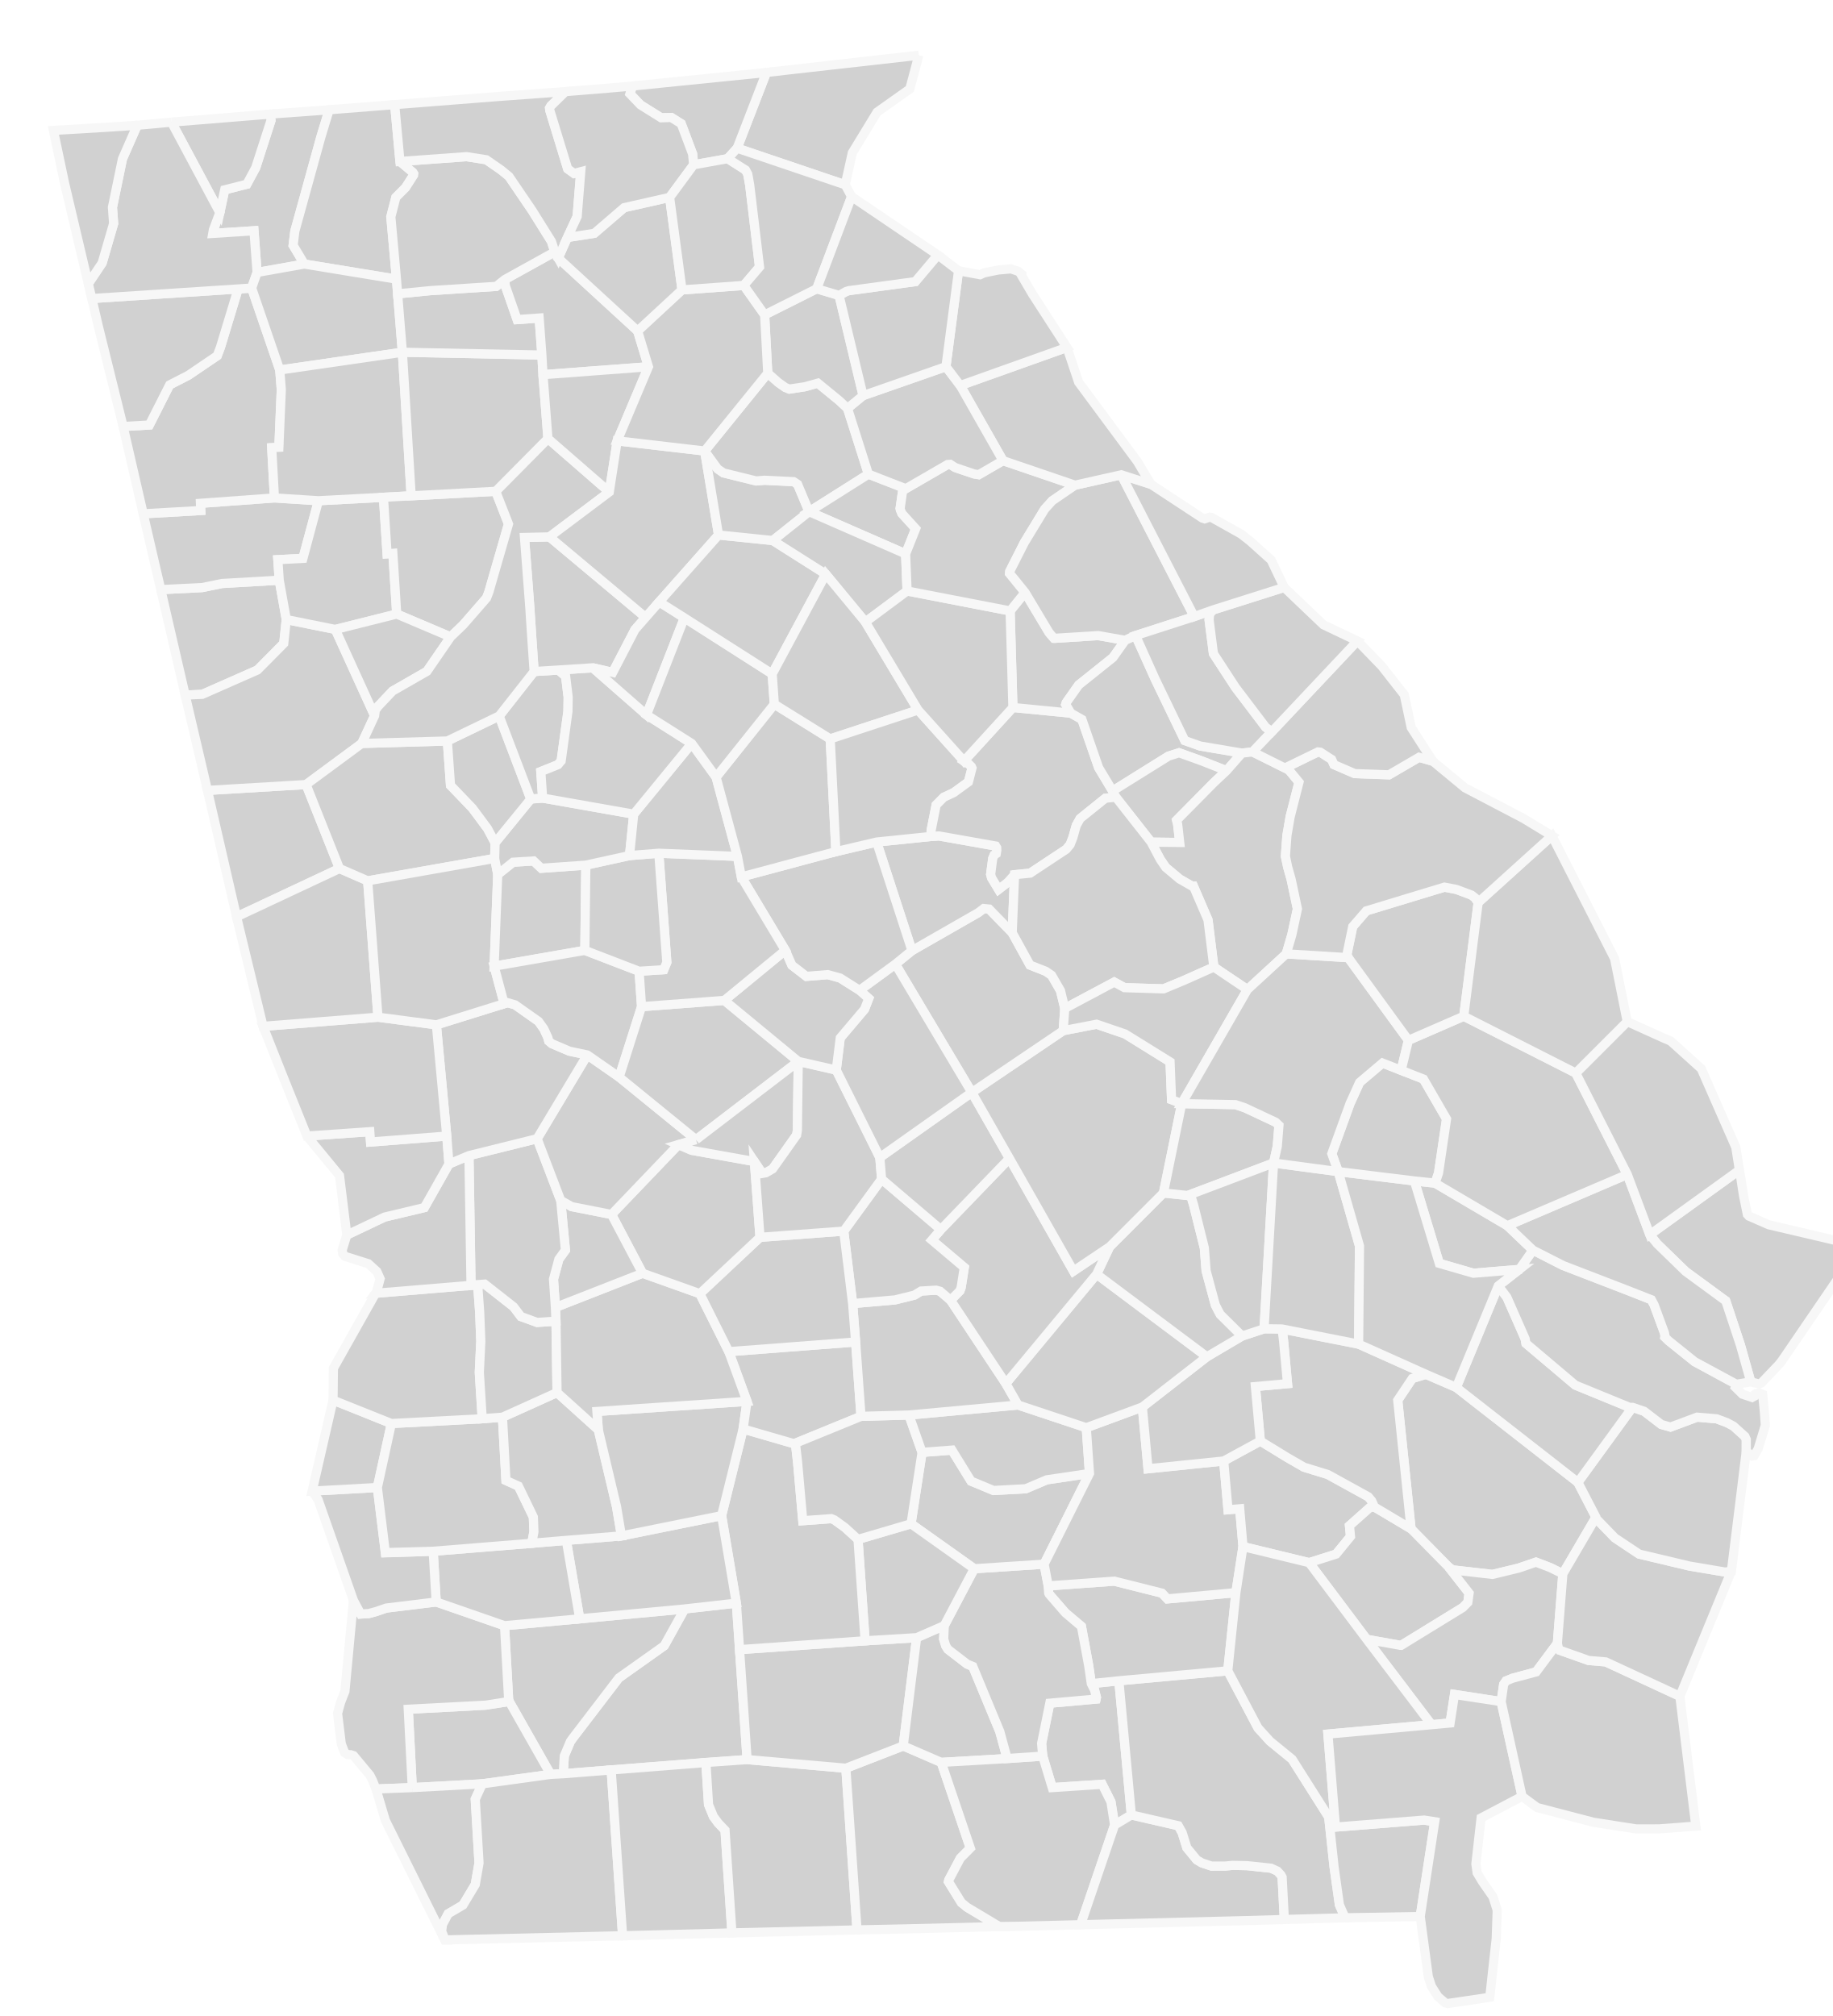
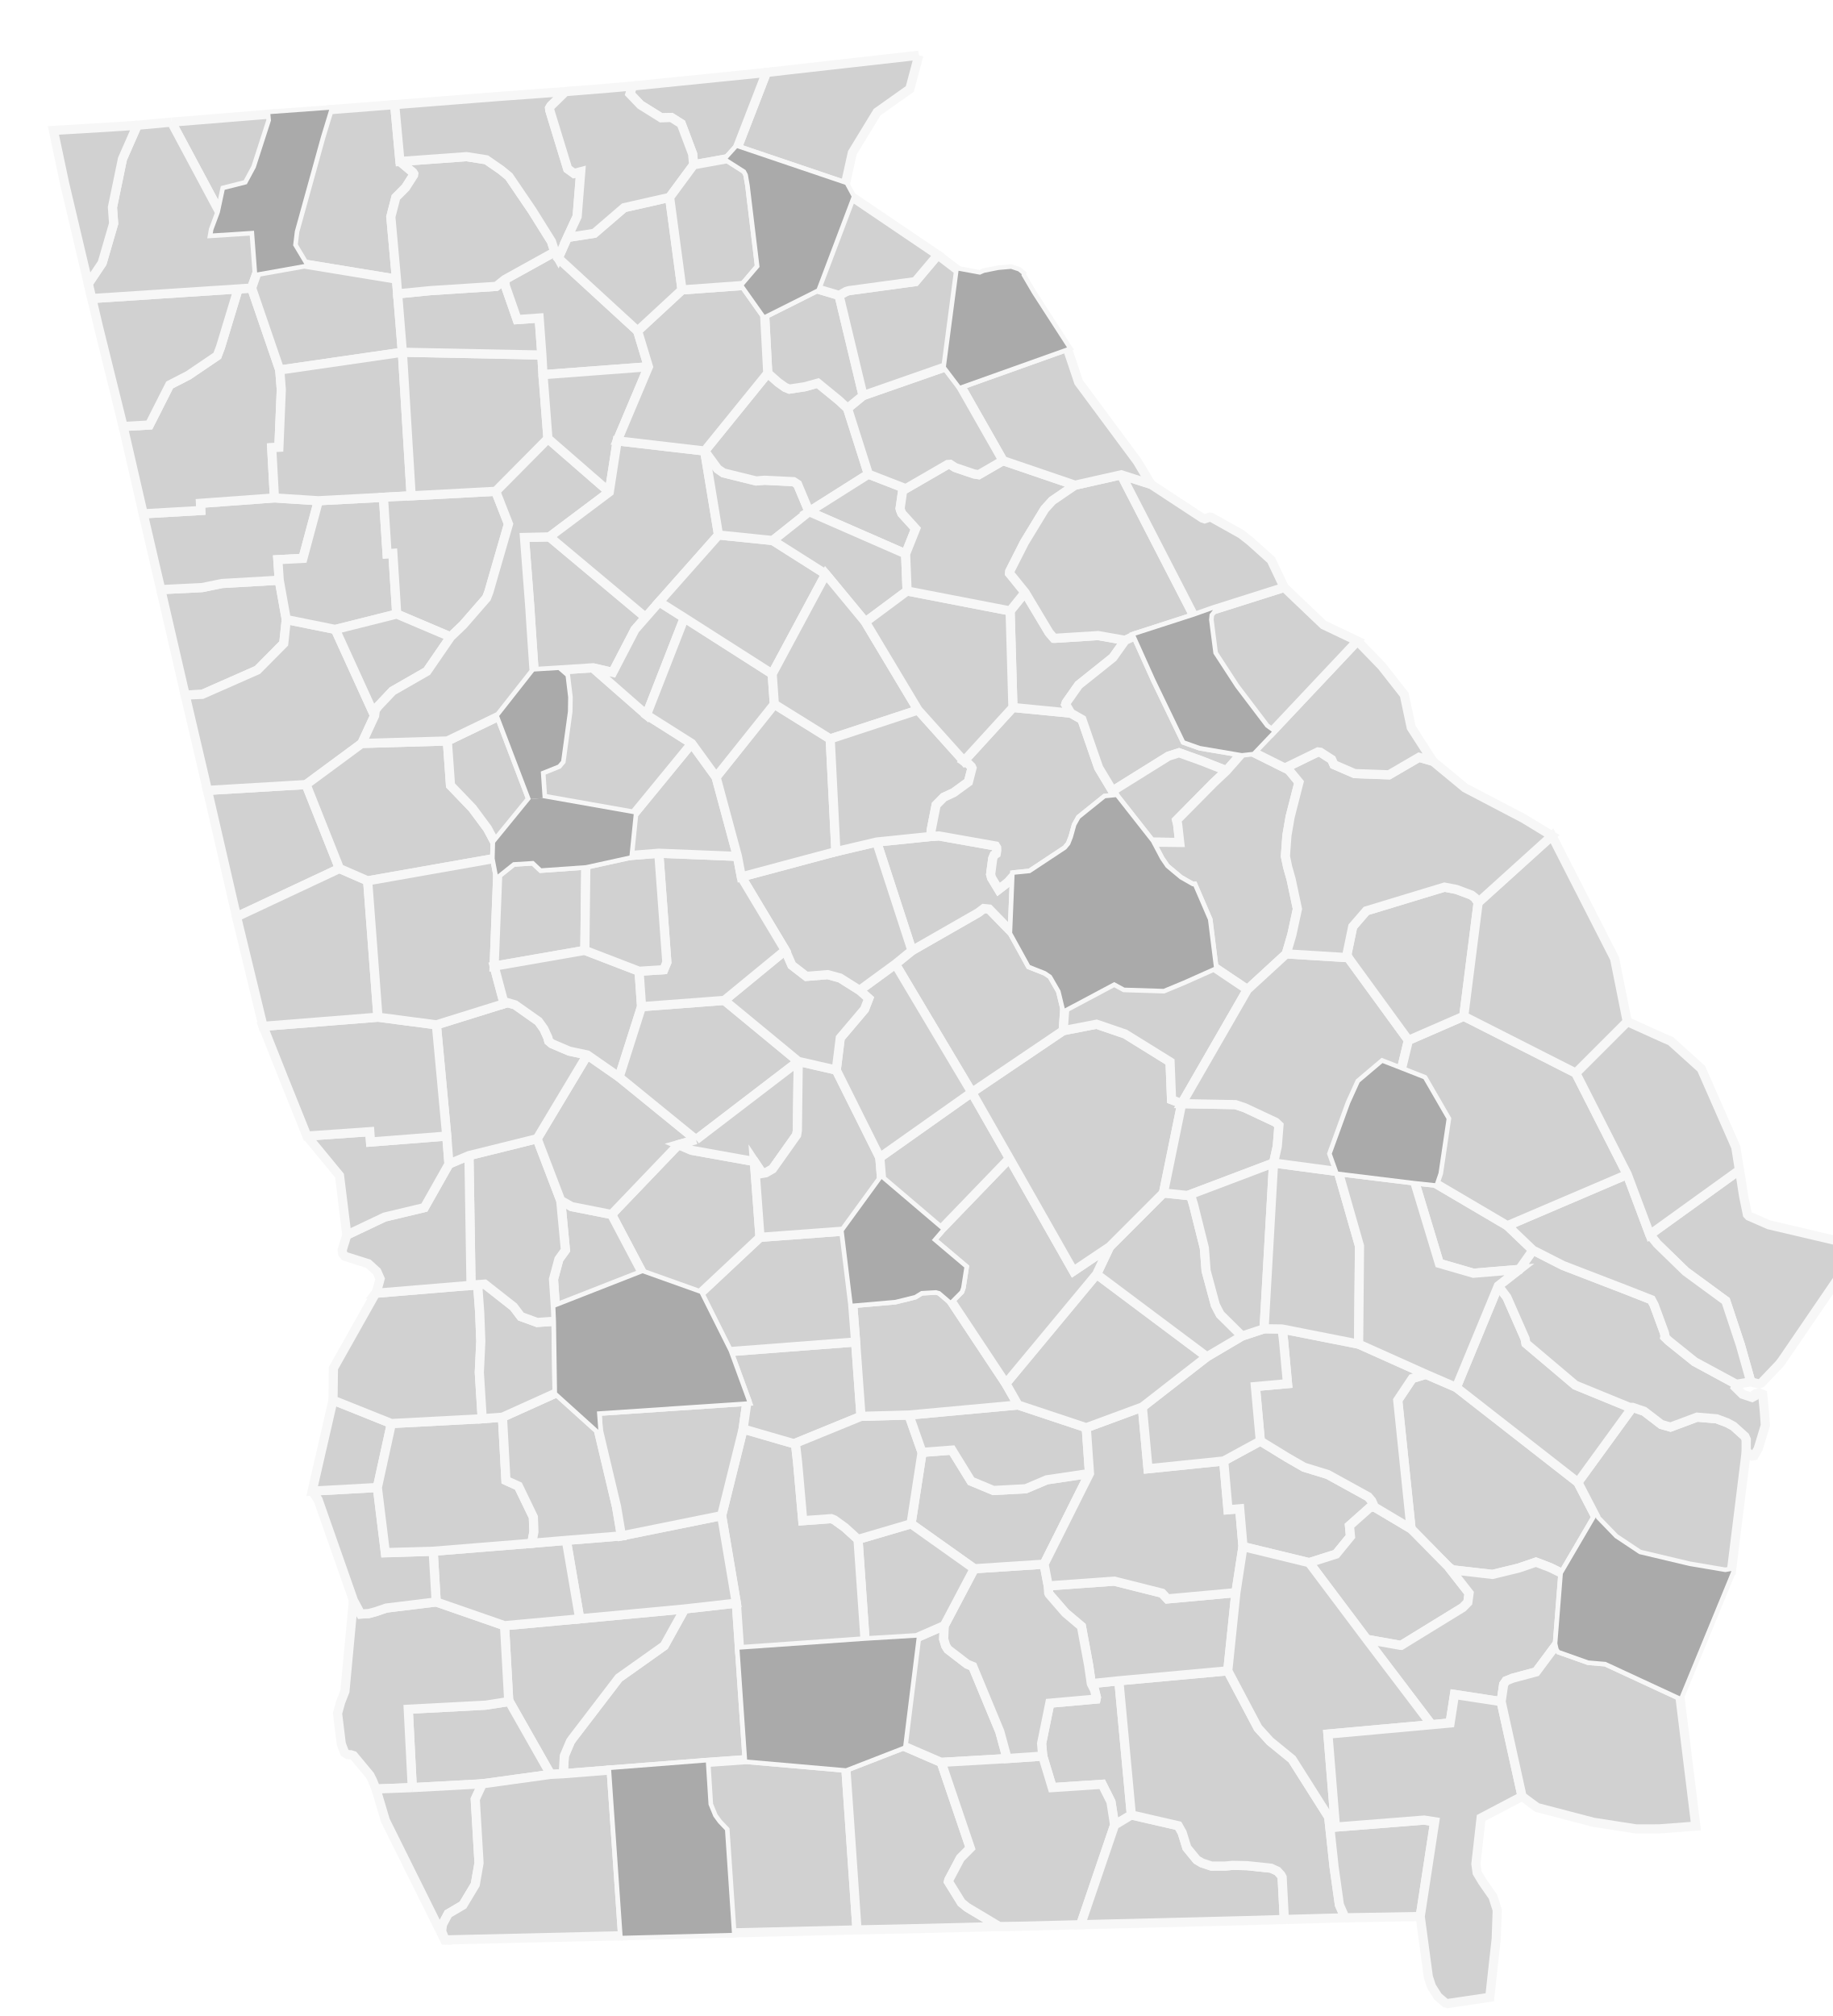
- <svg xmlns="http://www.w3.org/2000/svg" viewBox="354 381 200 220">
+ <svg xmlns="http://www.w3.org/2000/svg" xmlns:xlink="http://www.w3.org/1999/xlink" viewBox="354 381 200 220">
  <g id="Georgia" fill="#D1D1D1" stroke="#F7F7F7" stroke-width="1">
    <path id="Rabun" d="M454.264 387.03l-.979 3.675-3.572 2.533-2.703 4.435-.776 3.492-11.796-3.993 3.197-8.262 2.481-.286 14.148-1.594" />
    <path id="Towns" d="M423.007 390.389l14.628-1.479-3.197 8.262-1.031 1.142-3.714.67-.111-1.178-1.242-3.302-1.085-.685-1.106.035-2.251-1.406-1.156-1.209.265-.85" />
    <path id="Mitchell" d="M434.354 555.945l1.173 17.072-4.499.32-10.334.81-5.231.415.118-1.95.666-1.571.232-.33 5.05-6.602 4.954-3.515 2.229-4.014 5.642-.636" />
    <path id="Baker" d="M417.262 557.656l11.45-1.076-2.229 4.014-4.954 3.515-5.05 6.602-.232.33-.666 1.571-.118 1.95-1.379.07-4.573-8.06-.456-8.165 8.207-.751" />
    <path id="Miller" d="M409.511 566.572l4.573 8.06-7.452 1.03-7.642.414-.439-8.551 8.458-.447 2.497-.394.005-.112" />
    <path id="Early" d="M401.599 555.818l7.456 2.59.456 8.165-.005.112-2.497.394-8.458.447.439 8.551-3.96.152-.389-.947-.273-.544-1.791-2.153-.293-.096-.343-.015-.335-.21-.363-.961-.408-3.33.328-1.195.477-1.217.927-9.91.796 1.487.9-.058.777-.212 1.11-.382 5.448-.666" />
    <path id="Seminole" d="M398.991 576.076l7.642-.414-.772 1.678.411 6.968-.411 2.349-1.344 2.24-1.609.943-.624 1.178-.094.731.382.947-.051-.002-6.472-13.041-1.019-3.426 3.96-.152" />
    <path id="Decatur" d="M420.694 574.147l1.247 18.096-19.368.453-.382-.947.094-.731.624-1.178 1.609-.943 1.344-2.24.411-2.349-.411-6.968.772-1.678 7.452-1.03 1.379-.07 5.231-.415" />
    <path id="Grady" d="M431.028 573.337l.29 4.599.533 1.298.505.692.761.801.753 11.204-7.926.21-4.005.103-1.247-18.096 10.334-.81" />
    <path id="Thomas" d="M435.527 573.017l10.775.943 1.22 17.643-10.585.256-3.066.072-.753-11.204-.761-.801-.505-.692-.533-1.298-.29-4.599 4.499-.32" />
    <path id="Brooks" d="M456.712 573.324l3.173 9.359-1.087 1.093-1.267 2.395-.036.169 1.416 2.288.625.513 3.513 2.098-10.219.254-5.308.111-1.22-17.643 6.261-2.433 4.149 1.797" />
    <path id="Colquitt" d="M454.026 559.715l-1.463 11.813-6.261 2.433-10.775-.943-.824-11.996 13.7-.966 5.622-.34" />
    <path id="Cook" d="M457.041 558.396l-.064 1.467.224.741.24.383 2.09 1.608.622.259 2.949 7.112.801 2.938-7.193.419-4.149-1.797 1.463-11.813 3.015-1.319" />
    <path id="Lanier" d="M473.089 564.729l3.004-.31 1.363 14.641-1.826 1.1-.396-2.53-.962-1.917-5.446.362-1.04-3.438-.121-1.377.895-4.395 5.048-.452.037-.179-.206-.824-.35-.681" />
    <path id="Lowndes" d="M463.905 572.905l3.881-.268 1.04 3.438 5.446-.362.962 1.917.396 2.53-3.706 10.878-6.943.173-1.931.027-3.513-2.098-.625-.513-1.416-2.288.036-.169 1.267-2.395 1.087-1.093-3.173-9.359 7.193-.419" />
    <path id="Echols" d="M477.455 579.06l5.121 1.177.423.75.514 1.655 1.086 1.322.558.329 1.045.346 1.499-.003.803-.077 1.58.033 2.616.278.688.316.387.422.134.248.239 4.611-4.248.125-17.978.445 3.706-10.878 1.826-1.1" />
    <path id="Clinch" d="M476.093 564.419l11.889-1.089 3.299 6.241 1.309 1.444 2.411 1.966 3.995 6.311.581 5.412.585 4.167.622 1.414-1.635.044-4.998.139-.239-4.611-.134-.248-.387-.422-.688-.316-2.616-.278-1.58-.033-.803.077-1.499.003-1.045-.346-.558-.329-1.086-1.322-.514-1.655-.423-.75-5.121-1.177-1.363-14.641" />
    <path id="Atkinson" d="M488.866 554.801l-.885 8.53-11.889 1.089-3.004.31-.286-1.971-.793-4.277-1.749-1.478-1.764-2.036-.06-.122-.049-.78 7.201-.52 5.217 1.311.588.627 7.472-.682" />
    <path id="Berrien" d="M467.934 551.692l.453 2.373.049.78.06.122 1.764 2.036 1.749 1.478.793 4.277.286 1.971.35.681.206.824-.037.179-5.048.452-.895 4.395.121 1.377-3.881.268-.801-2.938-2.949-7.112-.622-.259-2.09-1.608-.24-.383-.224-.741.064-1.467 3.273-6.206 7.62-.498" />
    <path id="Irwin" d="M472.89 541.795l-4.956 9.897-7.62.498-6.898-4.9 1.204-7.795 3.262-.248 2.085 3.386 2.446 1.02 3.52-.189 2.294-.974 4.664-.693" />
    <path id="Tift" d="M447.629 548.991l5.787-1.701 6.898 4.9-3.273 6.206-3.015 1.319-5.622.34-.774-11.064" />
    <path id="Worth" d="M435.09 536.94l5.558 1.612.172.123.212 1.852.569 6.421 3.109-.226.338.134 1.151.832 1.431 1.301.774 11.064-13.7.966-.349-5.076-1.608-9.548 2.344-9.457" />
    <path id="Dougherty" d="M421.815 548.607l10.931-2.21 1.608 9.548-5.642.636-11.45 1.076-1.463-8.56 6.016-.489" />
    <path id="Calhoun" d="M411.98 549.417l3.819-.321 1.463 8.56-8.207.751-7.456-2.59-.329-5.535 10.71-.866" />
    <path id="Clay" d="M388.063 543.719l7.116-.394.873 7.13 5.218-.174.329 5.535-5.448.666-1.11.382-.777.212-.9.058-.796-1.487-3.858-10.989-.646-.941" />
    <path id="Quitman" d="M390.341 533.796l6.368 2.549-1.53 6.981-7.116.394 2.278-9.924" />
    <path id="Randolph" d="M406.622 535.821l2.208-.167.381 6.905 1.359.614 1.632 3.384.06 1.599-.17.908-.113.353-10.71.866-5.217.148-.874-7.105 1.53-6.981 9.913-.524" />
    <path id="Terrell" d="M421.277 545.42l.537 3.187-6.016.489-3.819.321.113-.353.17-.908-.06-1.599-1.632-3.384-1.359-.614-.381-6.905 5.957-2.689 4.502 4.064 1.988 8.391z" />
    <path id="Lee" d="M435.516 533.925l-.426 3.015-2.344 9.457-10.931 2.21-.537-3.187-1.988-8.391-.151-2.001 16.378-1.102" />
    <path id="Crisp" d="M433.531 528.502l13.838-1.058.589 8.116-7.31 2.991-5.558-1.612.426-3.015-1.985-5.423" />
    <path id="Turner" d="M447.958 535.561l5.226-.143 1.436 4.077-1.204 7.795-5.787 1.701-1.431-1.301-1.151-.832-.338-.134-3.109.226-.569-6.421-.212-1.852-.172-.123 7.31-2.991" />
    <path id="Ben_Hill" d="M453.184 535.417l11.907-1.096 7.446 2.481.353 4.993-4.664.693-2.294.974-3.52.189-2.446-1.02-2.085-3.386-3.262.248-1.436-4.077" />
    <path id="Coffee" d="M472.537 536.802l6.119-2.258.62 6.735 8.258-.847.472 5.32 1.275-.107.358 4.128-.774 5.027-7.472.682-.588-.627-5.217-1.311-7.201.52-.453-2.373 4.956-9.897-.353-4.993" />
    <path id="Bacon" d="M491.532 538.259l2.954 1.809 1.811 1.042 2.593.798 4.415 2.431.375.44.31.683-.509.057-2.223 1.977.111 1.178-1.572 1.922-2.937.932-7.221-1.754-.358-4.128-1.275.107-.472-5.32 3.998-2.174" />
    <path id="Wayne" d="M509.604 530.976l3.311 1.434 13.269 10.356 1.972 3.804-3.612 6.173-1.382-.68-1.552-.593-1.889.648-2.854.693-4.365-.499-.411-.297-4.11-4.177-1.455-14.029 1.588-2.377 1.49-.456" />
    <path id="Pierce" d="M503.991 545.462l3.99 2.376 4.11 4.177 2.221 2.841-.138 1.004-.55.562-6.722 4.128-.116-.005-3.642-.652-6.283-8.366 2.937-.932 1.572-1.922-.111-1.178 2.223-1.977.509-.057" />
    <path id="Brantley" d="M524.544 552.743l-.598 7.594-2.319 3.113-2.564.687-.715.294-.263.383-.274 1.878-5.092-.781-.48 3.11-2.028.19-7.066-9.316 3.642.652.116.005 6.722-4.128.55-.562.138-1.004-2.221-2.841.411.297 4.365.499 2.854-.693 1.889-.648 1.552.593 1.382.68" />
    <path id="Ware" d="M489.64 549.774l7.221 1.754 6.283 8.366 7.066 9.316-11.303 1.024.825 10.15 9.677-.766 1.15.181-1.58 10.342-8.198.143-.622-1.414-.585-4.167-.581-5.412-3.995-6.311-2.411-1.966-1.309-1.444-3.299-6.241.885-8.53.774-5.027" />
    <path id="Charlton" d="M517.81 566.692l2.283 10.345-4.469 2.349-.568 5.018.135.969.58.97 1.151 1.651.461 1.454-.108 3.116-.353 3.177-.351 3.217-4.598.681-.261-.066-.799-.687-.701-1.106-.348-1.058-.884-6.58 1.58-10.342-1.15-.181-9.677.766-.825-10.15 11.303-1.024 2.028-.19.48-3.11 5.092.781" />
    <path id="Camden" d="M537.314 566.111l1.742 14.169-.617.042-3.407.26-2.483.003-4.663-.726-6.149-1.606-1.644-1.216-2.283-10.345.274-1.878.263-.383.715-.294 2.564-.687 2.319-3.113.124.559.119.183 3.162 1.123 1.872.158 8.092 3.751" />
    <path id="Glynn" d="M542.939 552.442l-5.624 13.668-8.092-3.751-1.872-.158-3.162-1.123-.119-.183-.124-.559.598-7.594 3.612-6.173.022.149 2.043 2.11 2.648 1.763 5.492 1.305 3.917.661.66-.116" />
    <path id="McIntosh" d="M532.139 534.575l1.27.429 1.877 1.44 1.001.286 2.904-1.082 2.142.181 1.125.422.7.375 1.254 1.13.148.332-.002 1.289-1.62 13.066-.66.116-3.917-.661-5.492-1.305-2.648-1.763-2.043-2.11-.022-.149-1.972-3.804 5.956-8.191" />
    <path id="Heard" d="M387.4 466.615l3.645 9.166-11.228 5.266-3.177-13.794 10.761-.639" />
    <path id="Haralson" d="M371.548 445.344l4.498-.222 2.17-.444 6.253-.363.771 4.294-.278 2.612-2.867 2.893-6.024 2.657-1.864.081-2.659-11.509" />
    <path id="Polk" d="M383.948 435.336l4.797.308-1.688 6.286-2.739.144.151 2.24-6.253.363-2.17.444-4.498.222-.674-2.882-1.248-5.391 6.282-.361-.034-.783 8.073-.59" />
    <path id="Floyd" d="M381.46 412.432l3.068 8.946.167 2.129-.262 6.305-.784.045.299 5.479-8.073.59.034.783-6.282.361-2.192-9.526 2.863-.168 2.212-4.37 2.052-1.057 3.145-2.132.352-.929 1.926-6.359 1.474-.098" />
    <path id="Chattooga" d="M379.986 412.53l-1.926 6.359-.352.929-3.145 2.132-2.052 1.057-2.212 4.37-2.863.168-2.718-10.983-.698-2.985 15.966-1.048" />
    <path id="Whitfield" d="M383.618 393.439l6.301-.458-.901 2.961-2.844 10.286-.187 1.545 1.221 2.041-5.152.918-.34-4.551-4.498.291.068-.388.702-1.881.533-2.489 2.412-.611.973-1.803 1.663-5.147-.067-.702.116-.013" />
    <path id="Catoosa" d="M372.709 394.328l10.793-.877.067.702-1.663 5.147-.973 1.803-2.412.611-.533 2.489-5.279-9.875" />
    <path id="Walker" d="M372.709 394.328l5.279 9.875-.702 1.881-.068.388 4.498-.291.34 4.551-.596 1.701-1.474.098-15.966 1.048-.385-1.621 1.515-2.261 1.25-4.304-.129-1.769 1.093-5.284 1.613-3.669 3.733-.343" />
    <path id="Dade" d="M368.976 394.671l-1.613 3.669-1.093 5.284.129 1.769-1.25 4.304-1.515 2.261-2.589-10.963-1.217-5.762 5.038-.3 4.109-.261" />
    <path id="Long" d="M517.499 521.32l.941 1.25 1.988 4.525.09.507 5.382 4.548 5.914 2.424.326-0-5.956 8.191-13.269-10.356 4.584-11.089" />
    <path id="Appling" d="M502.259 527.681l7.345 3.294-1.49.456-1.588 2.377 1.455 14.029-3.99-2.376-.31-.683-.375-.44-4.415-2.431-2.593-.798-1.811-1.042-2.954-1.809-.539-5.949 3.503-.317-.431-4.689-.165-1.274 8.358 1.652" />
    <path id="Jeff_Davis" d="M493.901 526.03l.165 1.274.431 4.689-3.503.317.539 5.949-3.998 2.174-8.258.847-.62-6.735 7.046-5.483 3.835-2.264 2.402-.792 1.961.025" />
    <path id="Stewart" d="M405.4 521.266l.375-.052.376.346.194 2.662.122 3.155-.163 3.388.317 5.056-9.913.524-6.368-2.549.044-3.488 4.601-8.178 10.413-.864" />
    <path id="Webster" d="M405.775 521.213l1.115-.081 3.153 2.477.801 1.06 1.767.646 2.062-.141.114 7.791-5.957 2.689-2.208.167-.317-5.056.163-3.388-.122-3.155-.194-2.662-.376-.346" />
    <path id="Sumter" d="M424.118 519.948l6.252 2.229 3.161 6.325 1.985 5.423-16.378 1.102.151 2.001-4.502-4.064-.114-7.791-.064-1.501 9.51-3.724" />
    <path id="Wilcox" d="M457.731 522.889l6.03 9.094 1.331 2.339-11.907 1.096-5.226.143-.589-8.116-.327-4.188 4.64-.404 2.108-.523.725-.442 1.637-.095.429.117 1.148.981" />
    <path id="Telfair" d="M473.667 520.052l12.035 9.01-7.046 5.483-6.119 2.258-7.446-2.481-1.331-2.339 9.906-11.931" />
    <path id="Wheeler" d="M480.959 511.185l2.641.275.359.07.285.939 1.179 4.718.191 2.492 1.006 3.729.373.73.164.304 2.38 2.356-3.835 2.264-12.035-9.01 1.42-2.993 5.872-5.874" />
    <path id="Dodge" d="M456.668 515.176l7.486-7.762 6.983 12.296 3.95-2.65-1.42 2.993-9.906 11.931-6.03-9.094 1.023-1.03.132-.371.341-2.171-3.543-2.994.984-1.148" />
    <path id="Pulaski" d="M456.668 515.176l-.984 1.148 3.543 2.994-.341 2.171-.132.371-1.023 1.03-1.148-.981-.429-.117-1.637.095-.725.442-2.108.523-4.64.404-.971-7.909 4.13-5.676 6.466 5.504" />
    <path id="Dooly" d="M446.072 515.348l.971 7.909.327 4.188-13.838 1.058-3.161-6.325 6.565-6.152 9.137-.678" />
    <path id="Macon" d="M429.461 506.524l6.86 1.231.614 8.27-6.565 6.152-6.252-2.229-3.385-6.415 7.299-7.625 1.428.617" />
    <path id="Schley" d="M416.38 512.672l4.353.861 3.385 6.415-9.51 3.724-.209-3.072.584-2.179.717-.997-.515-5.424 1.194.671zm0 0" />
    <path id="Marion" d="M405.174 507.106l7.437-1.842 2.575 6.737.515 5.424-.717.997-.584 2.179.209 3.072.064 1.501-2.062.141-1.767-.646-.801-1.06-3.153-2.477-1.115.081-.375.052-.226-14.16" />
    <path id="Chattahoochee" d="M405.174 507.106l.226 14.16-10.413.864.1-.13.39-1.453-.356-.794-.926-.844-2.556-.811-.234-.285-.066-.397.51-1.643 4.122-1.958 4.335-1.033 2.688-4.758 2.18-.918" />
    <path id="Muscogee" d="M387.494 504.976l6.859-.481.081 1.129 8.318-.649.243 3.048-2.688 4.758-4.335 1.033-4.122 1.958-.802-6.479-3.553-4.319" />
    <path id="Taylor" d="M418.087 496.125l3.478 2.419 8.388 6.83-1.92.535-7.299 7.625-4.353-.861-1.194-.671-2.575-6.737 5.476-9.139" />
    <path id="Talbot" d="M409.015 490.532l.353-.118.833.239 2.563 1.81.587.822.443.968.082.348.345.294 1.908.815 1.958.415-5.476 9.139-7.437 1.842-2.18.918-.243-3.048-1.133-12.137 7.395-2.307" />
    <path id="Harris" d="M395.245 492.002l6.374.837 1.133 12.137-8.318.649-.081-1.129-6.859.481-2.542-6.323-2.246-5.652 12.54-.999" />
    <path id="Troup" d="M391.045 475.781l3.076 1.344 1.124 14.877-12.54.999-2.654-10.965-.235-.988 11.228-5.266" />
    <path id="Carroll" d="M385.24 448.609l5.353 1.082 4.286 9.408-1.404 3.033-6.075 4.483-10.761.639-.591-2.542-1.841-7.86 1.864-.081 6.024-2.657 2.867-2.893.278-2.612" />
    <path id="Paulding" d="M388.745 435.644l7.097-.376.399 6.168.629-.052.422 6.625-6.698 1.682-5.353-1.082-.771-4.294-.151-2.24 2.739-.144 1.688-6.286" />
    <path id="Murray" d="M397.071 392.418l.575 6.204 1.418 1.188.091.149-.021.147-.878 1.366-1.057 1.061-.55 2.13.614 6.8-10.056-1.65-1.221-2.041.187-1.545 2.844-10.286.901-2.961 1.304-.106 5.848-.456" />
    <path id="Gordon" d="M387.207 409.814l10.056 1.65.125 1.602.52 6.372-13.381 1.939-3.068-8.946.596-1.701 5.152-.918" />
    <path id="Bartow" d="M397.909 419.438l.959 15.669-10.123.537-4.797-.308-.299-5.479.784-.045.262-6.305-.167-2.129 13.381-1.939" />
    <path id="Cobb" d="M398.868 435.107l9.223-.493 1.396 3.569-1.622 5.608-.517 1.802-.257.662-2.539 2.918-1.383 1.329-5.878-2.495-.422-6.625-.629.052-.399-6.168 3.026-.16" />
    <path id="Douglas" d="M390.594 449.691l6.698-1.682 5.878 2.495-2.583 3.756-3.747 2.149-1.556 1.644-.331.445-.073.601-4.286-9.408" />
    <path id="Coweta" d="M393.476 462.132l9.34-.271.345 4.844 2.385 2.483 1.651 2.226.83 1.553-.046 1.71-13.859 2.447-3.076-1.344-3.645-9.166 6.075-4.483" />
    <path id="Meriwether" d="M408.313 476.427l-.392 10.01 1.094 4.095-7.395 2.307-6.374-.837-1.124-14.877 13.859-2.447.332 1.749" />
    <path id="Pike" d="M408.313 476.427l1.673-1.335 2.24-.141.848.801 4.855-.341-.108 9.298-9.9 1.727.392-10.01" />
    <path id="Upson" d="M417.821 484.71l5.92 2.28.268 3.863-2.444 7.69-3.478-2.419-1.958-.415-1.908-.815-.345-.294-.082-.348-.443-.968-.587-.822-2.563-1.81-.833-.239-.353.118-1.094-4.095 9.9-1.727" />
    <path id="Crawford" d="M424.009 490.853l9.036-.682 8.063 6.653-.001.014-11.155 8.535-8.388-6.83 2.444-7.69" />
    <path id="Peach" d="M429.953 505.373l11.155-8.535-.094 7.504-.08.514-2.624 3.704-.735.424-.394.07-.859-1.297-6.86-1.231-1.429-.616 1.922-.535" />
    <path id="Houston" d="M441.107 496.838l.001-.014 4.147.949 4.754 9.541.193 2.358-4.13 5.676-9.137.678-.614-8.27.859 1.297.394-.07.735-.424 2.624-3.704.08-.514.094-7.504" />
    <path id="Bleckley" d="M464.155 507.414l-7.486 7.762-6.466-5.504-.193-2.358 10.038-7.1 4.108 7.199" />
    <path id="Laurens" d="M460.047 500.214l9.972-6.741 3.64-.705 3.117 1.067 4.905 3.042.163 4.13 1.107.429-1.992 9.748-5.872 5.874-3.95 2.65-6.983-12.296-4.108-7.199" />
    <path id="Wilkinson" d="M453.519 484.739l7.226-4.139.607-.458.584.058 2.518 2.587 1.945 3.532 1.722.68.633.433.969 1.679.469 1.939-.172 2.425-9.972 6.741-8.341-14.002 1.813-1.473" />
    <path id="Twiggs" d="M447.798 489.07l3.908-2.858 8.341 14.002-10.038 7.1-4.754-9.541.436-3.507 2.65-3.131.457-1.171-1-.895" />
    <path id="Bibb" d="M439.7 484.704l.714 1.628 1.576 1.217 2.336-.191 1.341.367 2.131 1.346 1.0.895-.457 1.171-2.65 3.131-.436 3.507-4.147-.949-8.063-6.653 6.654-5.467" />
    <path id="Baldwin" d="M455.663 472.272l.802-.044 6.182 1.097.115.19.013.276-.063.374-.22.139-.162.384-.228 1.72.102.392.763 1.261 1.004-.774.742-.829-.26 6.331-2.518-2.587-.584-.058-.607.458-7.226 4.139-3.853-11.851 5.996-.616" />
    <path id="Jones" d="M449.666 472.888l3.853 11.851-1.813 1.473-3.908 2.858-2.131-1.346-1.341-.367-2.336.191-1.576-1.217-.714-1.628-4.803-8.008 10.319-2.762 4.451-1.046" />
    <path id="Monroe" d="M425.891 474.111l8.582.344.423 2.241 4.803 8.008-6.654 5.467-9.036.682-.268-3.863 2.694-.175.332-.804-.875-11.901" />
    <path id="Lamar" d="M425.891 474.111l.875 11.901-.332.804-2.694.175-5.92-2.28.108-9.298 4.766-1.047 3.197-.254" />
    <path id="Spalding" d="M411.921 468.194l1.293-.103 9.939 1.757-.459 4.516-4.766 1.047-4.855.341-.848-.801-2.24.141-1.673 1.335-.332-1.749.046-1.71 3.895-4.774" />
    <path id="Fayette" d="M402.816 461.862l5.655-2.727 3.45 9.06-3.895 4.774-.83-1.553-1.651-2.226-2.385-2.483-.345-4.844" />
    <path id="Clayton" d="M414.939 454.119l.784.686.276 2.282-.025 1.548-.74 5.401-.344.408-1.876.754.199 2.894-1.293.103-3.45-9.06 3.815-4.853 2.653-.162" />
    <path id="Butts" d="M429.479 462.134l2.662 3.672 2.332 8.649-8.582-.344-3.197.254.459-4.516 6.326-7.715" />
    <path id="Henry" d="M414.939 454.119l3.743-.245 5.863 5.137 4.934 3.123-6.326 7.715-9.939-1.757-.199-2.894 1.876-.754.344-.408.74-5.401.025-1.548-.276-2.282-.784-.686" />
    <path id="DeKalb" d="M413.958 439.589l10.496 8.786-1.166 1.332-2.424 4.672-2.182-.505-3.743.245-2.653.162-.239-3.453-.187-2.832-.024-.443-.602-7.903 2.725-.061" />
    <path id="Fulton" d="M413.792 428.863l6.695 5.825-6.528 4.901-2.725.061.602 7.903.024.443.187 2.832.239 3.453-3.815 4.853-5.655 2.727-9.34.271 1.404-3.033.073-.601.331-.445 1.556-1.644 3.747-2.149 2.583-3.756 1.383-1.329 2.539-2.918.257-.662.517-1.802 1.622-5.608-1.396-3.569 5.7-5.752" />
    <path id="Cherokee" d="M413.132 419.744l.119 2.145.541 6.974-5.7 5.752-9.223.493-.959-15.669 15.223.306" />
    <path id="Pickens" d="M397.389 413.066l3.57-.35 7.199-.466.93-.745.054.676 1.289 3.695 2.404-.17.297 4.038-15.223-.306-.52-6.372" />
    <path id="Dawson" d="M414.542 408.483l.375.686 8.661 7.949 1.183 3.903-11.51.867-.119-2.145-.297-4.038-2.404.17-1.289-3.695-.054-.676 5.454-3.022" />
    <path id="Forsyth" d="M413.251 421.889l11.51-.867-3.41 8.086-.864 5.58-6.695-5.825-.541-6.974" />
    <path id="Gwinnett" d="M430.895 430.218l1.513 9.163-6.475 7.307-1.479 1.687-10.496-8.786 6.528-4.901.864-5.58 9.544 1.11" />
    <path id="Rockdale" d="M428.68 448.423l-4.135 10.588-5.863-5.137 2.182.505 2.424-4.672 1.166-1.332 1.479-1.687 2.747 1.735" />
    <path id="Jasper" d="M444.593 461.635l.622 12.299-10.319 2.762-.423-2.241-2.332-8.649 6.355-7.96 6.096 3.79" />
    <path id="Newton" d="M428.68 448.423l9.585 6.118.231 3.304-6.355 7.96-2.662-3.672-4.934-3.123 4.135-10.588" />
    <path id="Walton" d="M432.407 439.381l5.924.608 5.779 3.664-5.846 10.889-9.585-6.118-2.747-1.735 6.475-7.307" />
    <path id="Barrow" d="M430.895 430.218l1.42 1.952.632.437 3.567.877.93-.075 3.157.153.433.283 1.255 2.991-3.957 3.153-5.924-.608-1.513-9.163" />
    <path id="Jackson" d="M446.484 425.563l2.28 7.181-6.475 4.092-1.255-2.991-.433-.283-3.157-.153-.93.075-3.567-.877-.632-.437-1.42-1.952 6.885-8.494 1.147 1.013.762.54.448.183 1.673-.252 1.436-.397 2.303 1.882.936.87" />
    <path id="Clarke" d="M448.764 432.743l4.079 1.587-.311.001-.308 2.155.027.135.163.413 1.509 1.663-1.098 2.746-10.534-4.607 6.475-4.092" />
    <path id="Oconee" d="M438.332 439.989l3.957-3.153 10.534 4.607.162 4.051-4.554 3.387-4.321-5.229-5.779-3.664" />
    <path id="Morgan" d="M448.432 448.881l5.751 9.603-9.59 3.152-6.096-3.79-.231-3.304 5.846-10.889 4.321 5.229" />
    <path id="Putnam" d="M444.593 461.635l9.59-3.152 5.004 5.574.543.335.274.269.066.151-.392 1.518-1.604 1.168-1.083.506-.837.847-.545 2.763-.006.474.061.184-5.996.616-4.451 1.046-.622-12.299" />
    <path id="Hancock" d="M470.852 458.824l1.211.69 1.825 5.267 1.521 2.532.357.682-1.145.116-2.75 2.211-.428.767-.369 1.32-.298.758-.424.513-3.937 2.604-1.702.171-.742.829-1.004.774-.763-1.261-.102-.392.228-1.72.162-.384.22-.139.063-.374-.013-.276-.115-.19-6.182-1.097-.802.044-.061-.184.006-.474.545-2.763.837-.847 1.083-.506 1.604-1.168.392-1.518-.066-.151-.274-.269-.543-.335 5.346-5.85 6.319.618" />
    <path id="Taliaferro" d="M465.855 445.653l2.627 4.387.527.613.083.004 4.744-.299 2.945.52-1.339 1.882-3.737 2.989-1.355 1.928-.059.193.559.955-6.319-.618-.305-10.536 1.627-2.017" />
    <path id="Greene" d="M464.228 447.67l.305 10.536-5.346 5.85-5.004-5.574-5.751-9.603 4.554-3.387 11.242 2.177" />
    <path id="Oglethorpe" d="M463.449 431.27l7.857 2.68-2.486 1.701-.822.909-2.216 3.642-1.593 3.141-.024.227 1.69 2.083-1.627 2.017-11.242-2.177-.162-4.051 1.098-2.746-1.509-1.663-.163-.413-.027-.135.308-2.155.311-.001 4.565-2.641.28-.02.542.35 2.058.698.518.084 2.645-1.531" />
    <path id="Wilkes" d="M471.307 433.95l5.045-1.136 7.969 15.474-6.404 2.068-1.134.522-2.945-.52-4.744.299-.083-.004-.527-.613-2.627-4.387-1.69-2.083.024-.227 1.593-3.141 2.216-3.642.822-.909 2.486-1.701" />
    <path id="Warren" d="M477.917 450.356l2.14 4.76 3.232 6.701 1.682.595 4.553.772-1.684 1.917-2.758-1.084-2.423-.87-1.16.373-6.089 3.794-1.521-2.532-1.825-5.267-1.211-.69-.559-.955.059-.193 1.355-1.928 3.737-2.989 1.339-1.882 1.134-.522" />
    <path id="McDuffie" d="M486.362 447.563l-.364.458-.06.616.475 3.688 2.401 3.685 3.299 4.351.677.486-2.102 2.206-1.164.13-4.553-.772-1.682-.595-3.232-6.701-2.14-4.76 6.404-2.068 2.041-.725" />
    <path id="Glascock" d="M475.41 467.314l6.089-3.794 1.16-.373 2.423.87 2.758 1.084-1.393 1.311-4.05 4.097.111.443.224 1.986-3.115-.039-3.85-4.904-.357-.682" />
    <path id="Jefferson" d="M489.524 463.184l1.164-.13 3.525 1.758.215.056.314.274 1.007 1.221-.966 3.777-.35 2.037-.164 2.262.242 1.165.379 1.342.69 3.241-.608 2.811-.613 2.094-4.236 3.894-3.66-2.459-.64-5.139-1.584-3.671-.116.009-1.384-.792-1.526-1.276-.599-.877-.996-1.883 3.115.039-.224-1.986-.111-.443 4.05-4.097 1.393-1.311 1.684-1.917" />
    <path id="Washington" d="M479.617 472.899l.996 1.883.599.877 1.526 1.276 1.384.792.116-.009 1.584 3.671.64 5.139-3.33 1.486-2.164.897-4.262-.133-1.117-.607-5.397 2.876-.469-1.939-.969-1.679-.633-.433-1.722-.68-1.945-3.532.26-6.331 1.702-.171 3.937-2.604.424-.513.298-.758.369-1.32.428-.767 2.75-2.211 1.145-.116 3.85 4.904" />
    <path id="Johnson" d="M490.122 488.988l-7.171 12.449-1.107-.429-.163-4.13-4.905-3.042-3.117-1.067-3.64.705.172-2.425 5.397-2.876 1.117.607 4.262.133 2.164-.897 3.33-1.486 3.66 2.459" />
    <path id="Treutlen" d="M482.951 501.437l5.87.109 1.013.338 3.37 1.581.361.342-.184 2.291-.405 1.814-9.376 3.549-2.641-.275 1.992-9.748" />
    <path id="Montgomery" d="M492.976 507.911l-1.037 18.094-2.402.792-2.38-2.356-.164-.304-.373-.73-1.006-3.729-.191-2.492-1.179-4.718-.285-.939-.359-.07 9.376-3.549" />
    <path id="Toombs" d="M492.976 507.911l7.057.943 2.319 8.113-.094 10.714-8.358-1.652-1.961-.025 1.037-18.094" />
    <path id="Liberty" d="M519.797 519.528l1.479-2.103 3.286 1.675 6.82 2.631 2.822 1.108.301.563 1.126 3.054.062.329-.017.13.403.394 2.853 2.294 4.37 2.364.239.087-.156.341.76.75 1.045.354.252-.134.071-.221.104-.064.394-.062.338.145.19 1.934.1 1.441-.783 2.572-.423.731-.23.041-.644-.502.002-1.289-.148-.332-1.254-1.13-.7-.375-1.125-.422-2.142-.181-2.904 1.082-1.001-.286-1.877-1.44-1.27-.429-.326 0-5.914-2.424-5.382-4.548-.09-.507-1.988-4.525-.941-1.25 2.298-1.792" />
    <path id="Evans" d="M508.344 509.874l2.256.24 7.89 4.643 2.786 2.667-1.479 2.103-5.014.417-3.721-1.079-2.718-8.992" />
    <path id="Tattnall" d="M500.034 508.854l8.31 1.02 2.718 8.992 3.721 1.079 5.014-.417-2.298 1.792-4.584 11.089-3.311-1.434-7.345-3.294.094-10.714-2.319-8.113" />
    <path id="Candler" d="M506.897 497.8l2.438.958 2.517 4.353-.874 5.898-.378 1.106-2.256-.24-8.31-1.02-.7-1.953 1.989-5.477 1.046-2.307 2.493-2.11 2.036.792" />
    <path id="Emanuel" d="M501.127 485.51l6.565 9.016-.795 3.274-2.036-.792-2.493 2.11-1.046 2.307-1.989 5.477.7 1.953-7.057-.943.405-1.814.184-2.291-.361-.342-3.37-1.581-1.013-.338-5.87-.109 7.171-12.449 4.236-3.894 6.769.417" />
    <path id="Chatham" d="M543.813 508.687l.162.919.287 1.877.417 2.042.173.185 2.163.946 7.184 1.684 1.345.207.369.081.17.576-.018.408-.176.709-.45.943-6.99 10.234-.311.395-1.92 2.015-.28.118-.884-.231-1.131-4.013-1.598-4.819-4.38-3.211-3.114-3.029-.793-.99 9.775-7.046" />
    <path id="Bryan" d="M518.489 514.758l13.085-5.594 2.463 6.57.793.99 3.114 3.029 4.38 3.211 1.598 4.819 1.131 4.013-1.513.256-.239-.087-4.37-2.364-2.853-2.294-.403-.394.017-.13-.062-.329-1.126-3.054-.301-.563-2.822-1.108-6.82-2.631-3.286-1.675-2.786-2.667" />
    <path id="Bulloch" d="M513.73 491.899l12.224 6.202 5.621 11.063-13.085 5.594-7.89-4.643.378-1.106.874-5.898-2.517-4.353-2.438-.958.795-3.274 6.037-2.627" />
    <path id="Jenkins" d="M501.127 485.51l-.153-.318.638-3.074 1.483-1.716 8.526-2.59 1.299.249 1.649.615.396.307.336.507-1.573 12.409-6.037 2.627-6.565-9.016" />
    <path id="Effingham" d="M531.572 492.486l4 1.808.736.311 3.343 3.017 3.765 8.567.397 2.497-9.775 7.046-2.463-6.57-5.621-11.063 5.618-5.614" />
    <path id="Screven" d="M515.303 479.49l8.055-7.284 6.833 13.4 1.381 6.881-5.618 5.614-12.224-6.202 1.573-12.409" />
    <path id="Burke" d="M494.213 464.812l3.603-1.757.259.029 1.239.793.25.561 2.259.982 3.748.132 3.28-1.912 1.519.44 3.504 2.898 6.366 3.331 3.117 1.896-8.055 7.284-.336-.507-.396-.307-1.649-.615-1.299-.249-8.526 2.59-1.483 1.716-.638 3.074.153.318-6.769-.417.613-2.094.608-2.811-.69-3.241-.379-1.342-.242-1.165.164-2.262.35-2.037.966-3.777-1.007-1.221-.314-.274-.215-.056" />
    <path id="Richmond" d="M502.119 450.944l.606.617.315.325 1.749 1.807 2.451 3.127.759 3.57 2.372 3.691-1.519-.44-3.28 1.912-3.748-.132-2.259-.982-.25-.561-1.239-.793-.259-.029-3.603 1.757-3.525-1.758 2.102-2.206 9.329-9.904" />
    <path id="Columbia" d="M494.137 445.099l4.288 4.087 3.695 1.759-9.329 9.904-.677-.486-3.299-4.351-2.401-3.685-.475-3.688.06-.616.364-.458 7.775-2.464" />
    <path id="Lincoln" d="M476.352 432.814l3.252 1.044 5.612 3.685.239.076.551-.186.176.022 3.25 1.822.976.763 2.309 2.074 1.418 2.984-7.775 2.464-2.041.725-7.969-15.474" />
    <path id="Elbert" d="M470.435 418.914l1.271 3.795 6.408 8.65 1.49 2.498-3.252-1.044-5.045 1.136-7.857-2.68-4.665-8.201 11.65-4.155" />
    <path id="Madison" d="M457.225 421.013l1.56 2.056 4.665 8.201-2.645 1.531-.518-.084-2.058-.698-.542-.35-.28.02-4.565 2.641-4.079-1.587-2.28-7.181 1.697-1.392 9.044-3.158" />
    <path id="Banks" d="M445.562 413.24l2.619 10.931-1.697 1.392-.936-.87-2.303-1.882-1.436.397-1.673.252-.448-.183-.762-.54-1.147-1.013-.34-6.364 5.685-2.849 2.437.73" />
    <path id="Hall" d="M435.167 412.147l2.273 3.213.34 6.364-6.885 8.494-9.544-1.11 3.41-8.086-1.183-3.903 4.845-4.482 6.744-.49" />
    <path id="Lumpkin" d="M427.071 402.539l1.352 10.097-4.845 4.482-8.661-7.949 1-2.255 2.938-.457 3.254-2.797 4.961-1.122" />
    <path id="Gilmer" d="M397.646 398.623l7.27-.528 2.153.341 1.616 1.117.853.7 2.526 3.716 2.117 3.387.36 1.127-5.454 3.022-.93.745-7.199.466-3.57.35-.125-1.602-.614-6.8.55-2.13 1.057-1.061.878-1.366.021-.147-.091-.149-1.418-1.188" />
    <path id="Fannin" d="M408.415 391.526l7.288-.531-1.585 1.549-.149.254.025.244 1.953 6.384.698.501.725-.193-.392 4.891-1.063 2.288-1 2.255-.375-.686-.36-1.127-2.117-3.387-2.526-3.716-.853-.7-1.616-1.117-2.153-.341-7.27.528-.575-6.204 11.344-.892" />
    <path id="Union" d="M420.397 390.615l2.609-.226-.265.85 1.156 1.209 2.251 1.406 1.106-.035 1.085.685 1.242 3.302.111 1.178-2.621 3.556-4.961 1.122-3.254 2.797-2.938.457 1.063-2.288.392-4.891-.725.193-.698-.501-1.953-6.384-.025-.244.149-.254 1.585-1.549 4.694-.38" />
    <path id="White" d="M429.692 398.983l3.714-.67 1.954 1.244.241.452.209 1.186 1.074 8.938-1.717 2.013-6.744.49-1.352-10.097 2.621-3.556" />
    <path id="Habersham" d="M434.437 397.171l11.796 3.993.696 1.287-3.804 10.059-5.685 2.849-2.273-3.213 1.717-2.013-1.074-8.938-.209-1.186-.241-.452-1.954-1.244 1.031-1.142" />
    <path id="Hart" d="M458.6 410.547l2.348.432.432-.195.033-.013 1.534-.309 1.374-.121.788.263.377.313-.02.126 1.182 2.014 3.786 5.857-11.65 4.155-1.56-2.056 1.375-10.466" />
    <path id="Franklin" d="M456.337 408.819l2.263 1.728-1.375 10.466-9.044 3.158-2.619-10.931.783-.436.297-.088 7.24-.985 2.455-2.911" />
    <path id="Stephens" d="M446.93 402.451l9.407 6.368-2.455 2.911-7.24.985-.297.088-.783.436-2.437-.73 3.804-10.059" />
  </g>
+   <use xlink:href="#Spalding" fill="#AAA" />
+   <use xlink:href="#Hart" fill="#AAA" />
+   <use xlink:href="#Colquitt" fill="#AAA" />
+   <use xlink:href="#Grady" fill="#AAA" />
+   <use xlink:href="#Pulaski" fill="#AAA" />
+   <use xlink:href="#McDuffie" fill="#AAA" />
+   <use xlink:href="#Washington" fill="#AAA" />
+   <use xlink:href="#Candler" fill="#AAA" />
+   <use xlink:href="#Clayton" fill="#AAA" />
+   <use xlink:href="#Glynn" fill="#AAA" />
+   <use xlink:href="#Habersham" fill="#AAA" />
+   <use xlink:href="#Sumter" fill="#AAA" />
+   <use xlink:href="#Whitfield" fill="#AAA" />
</svg>
